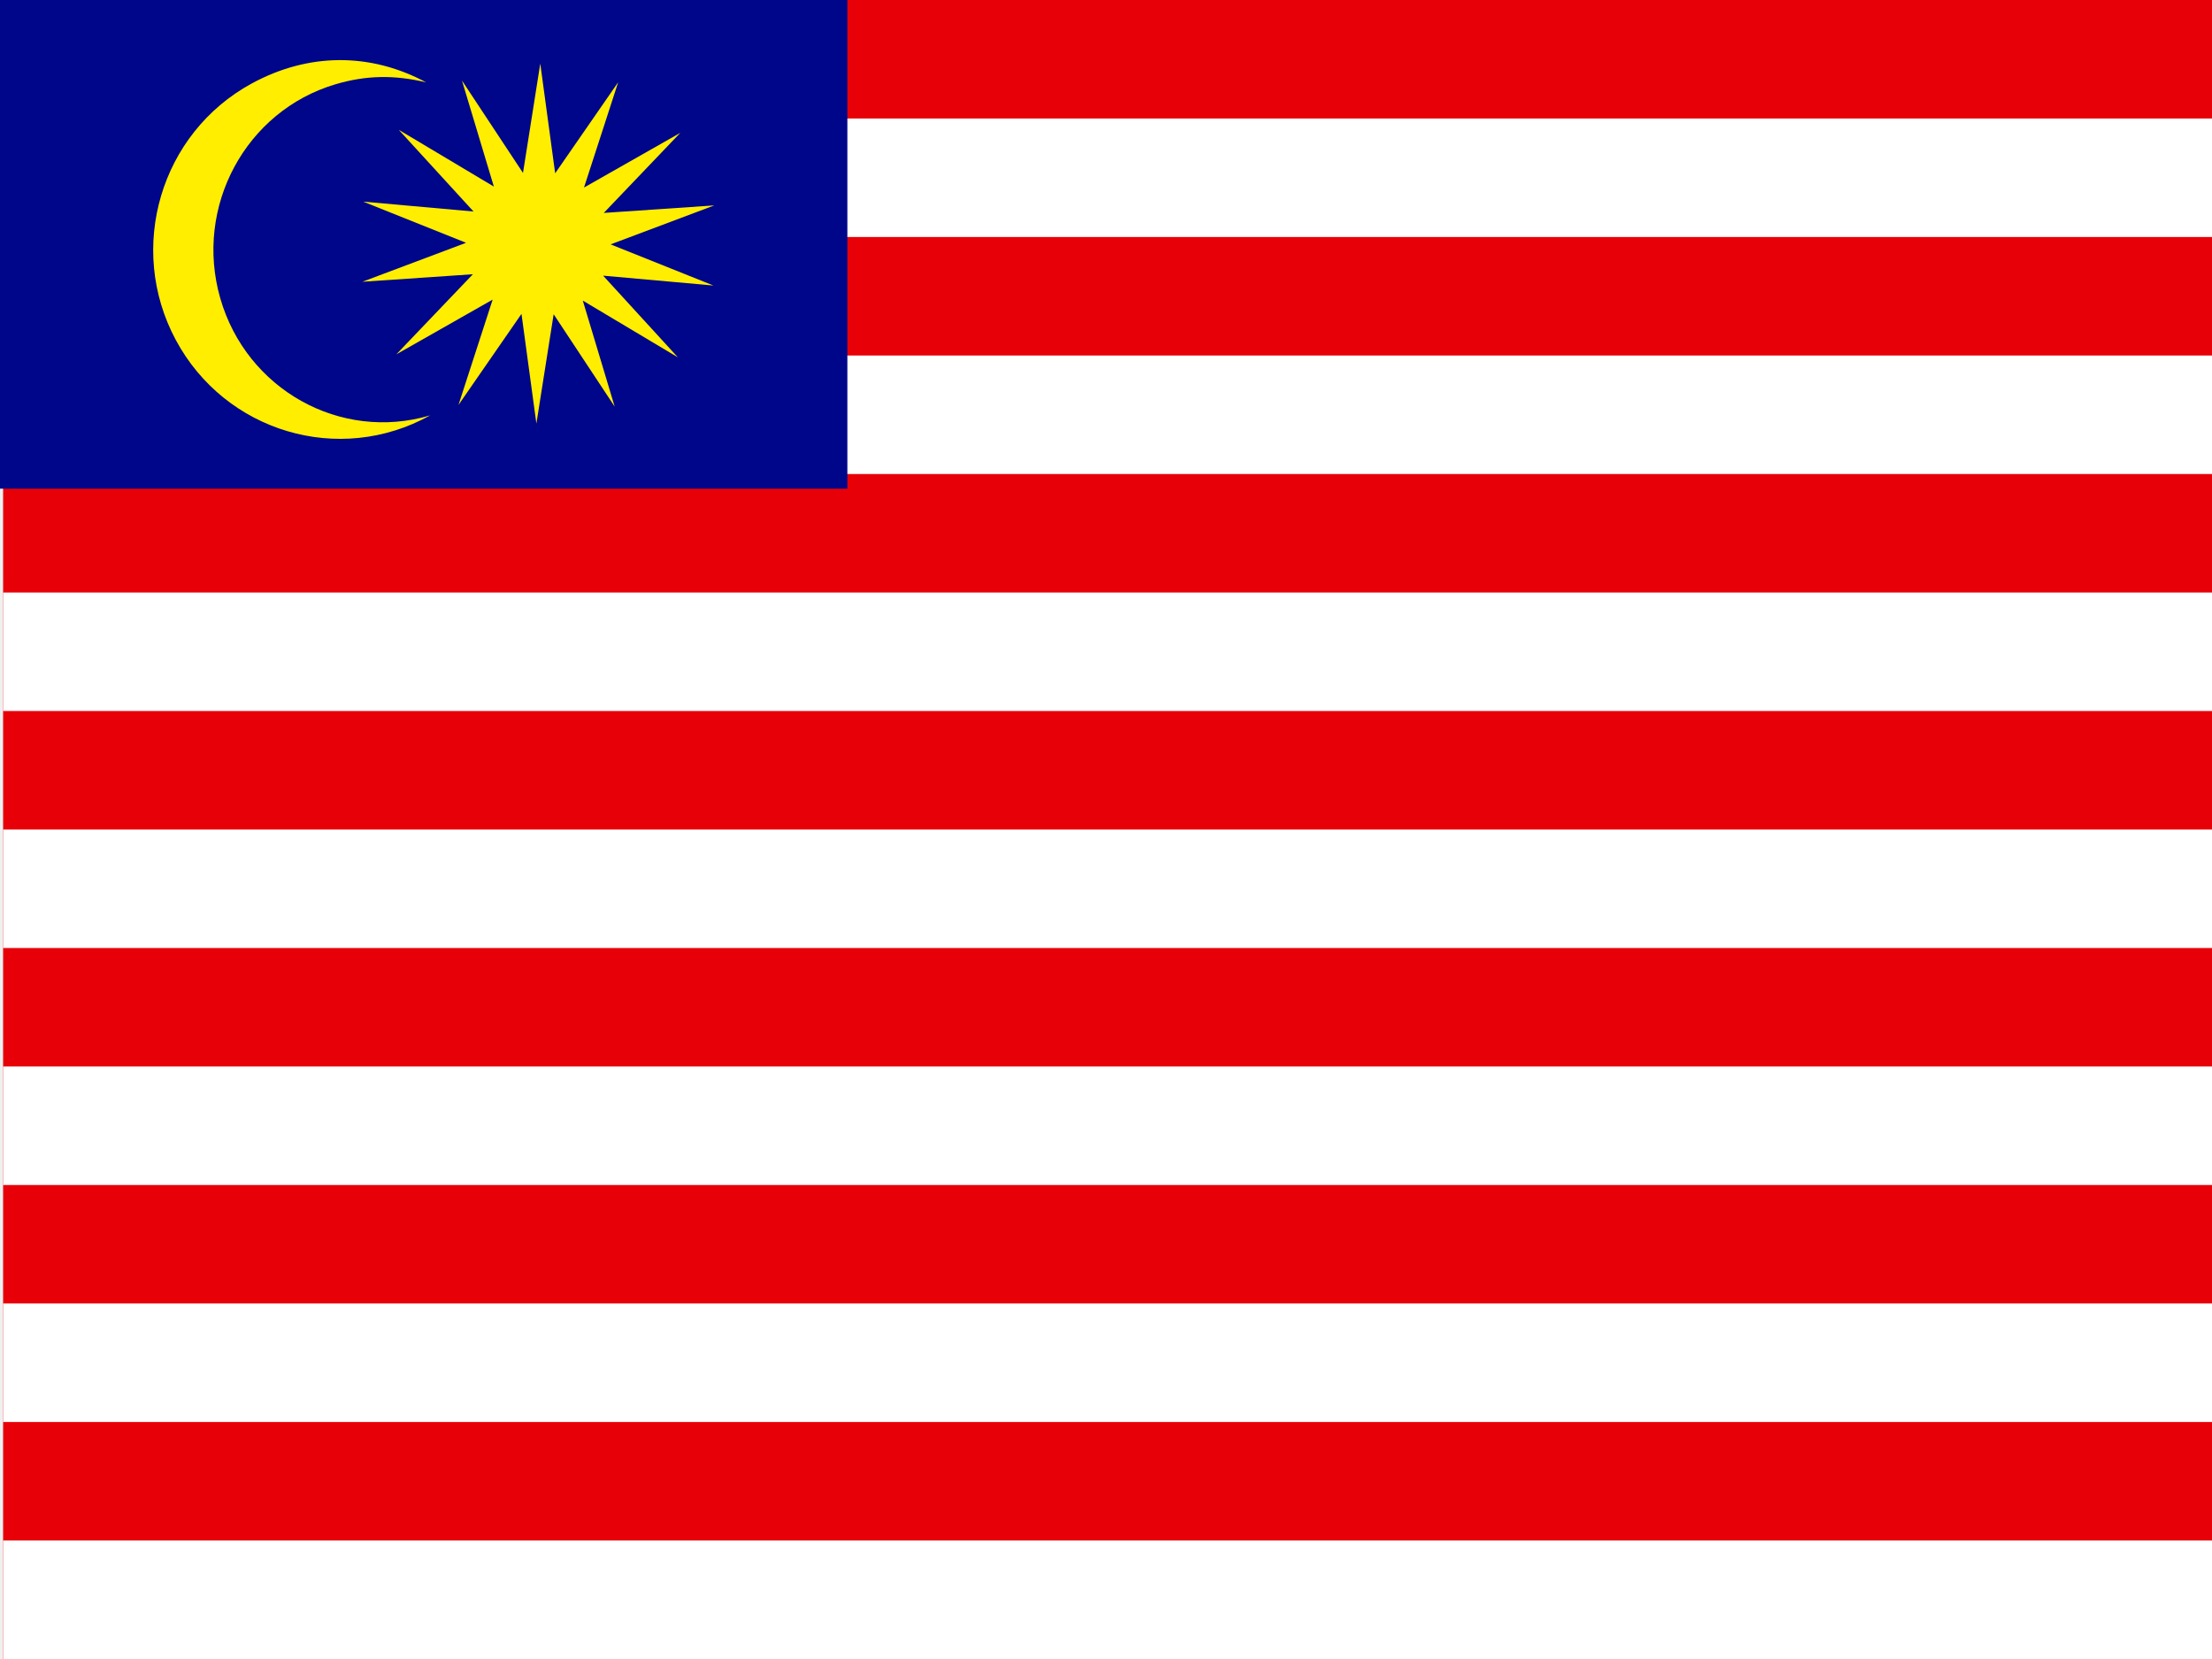
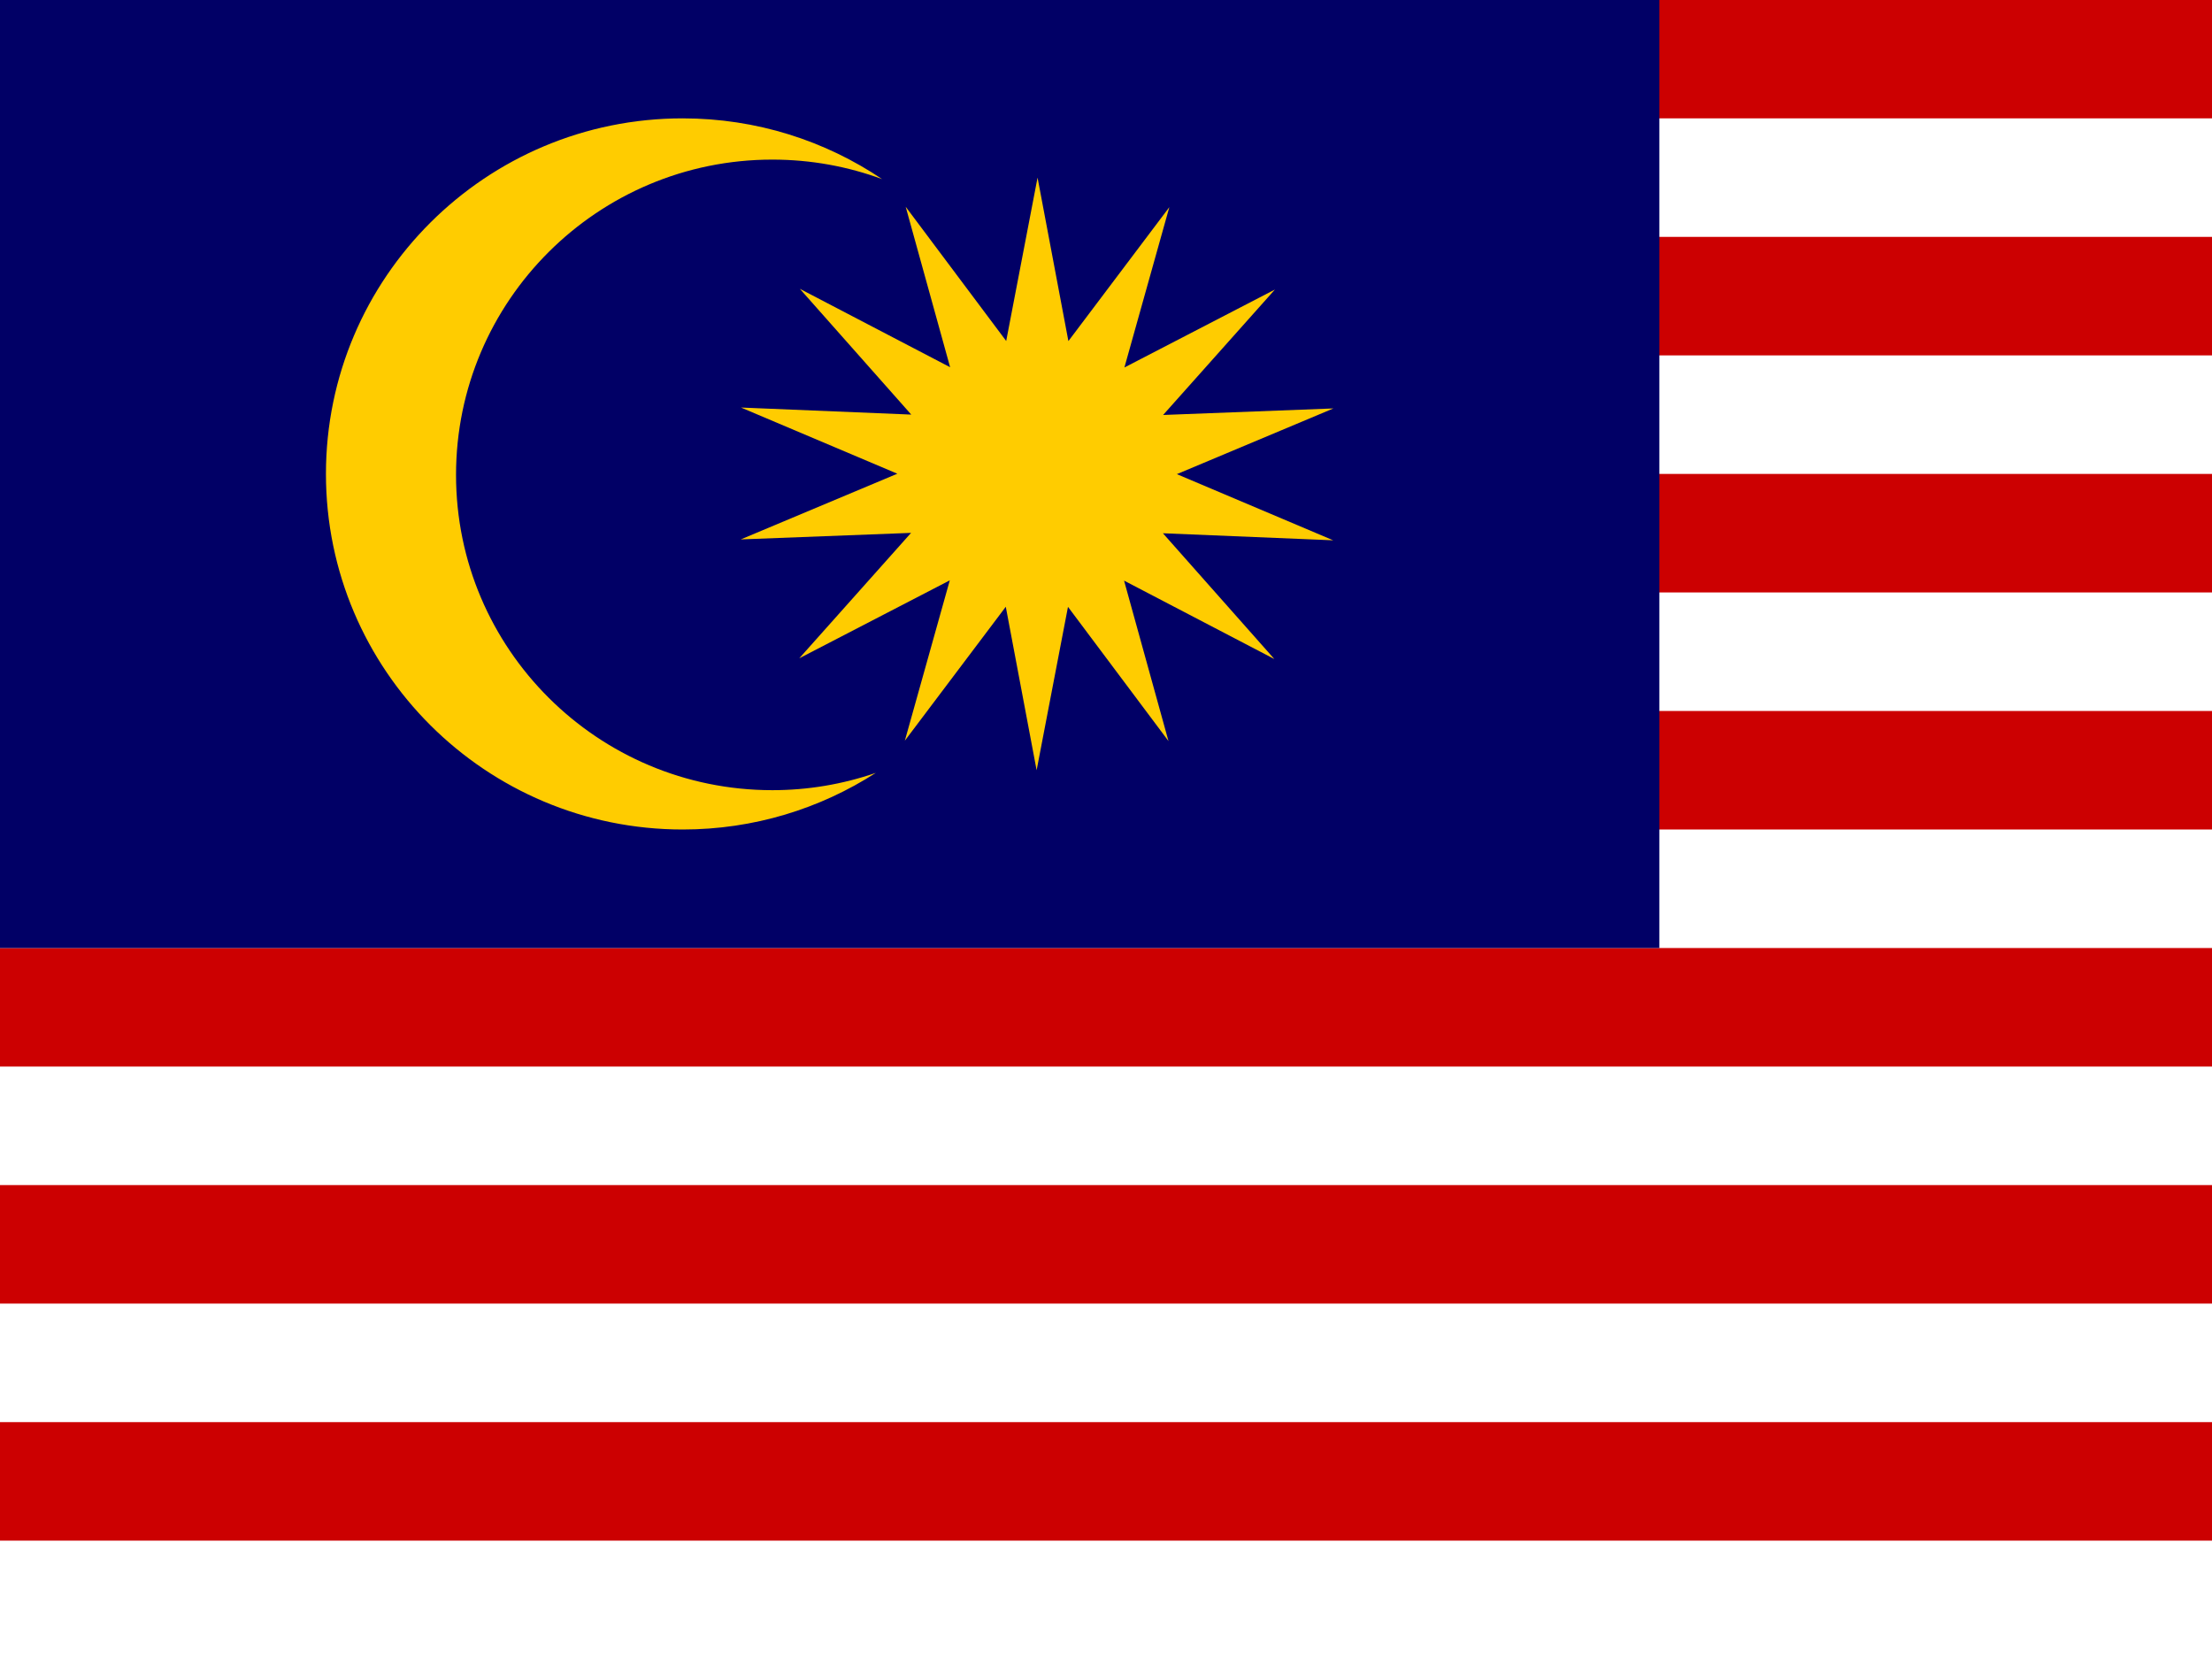
- <svg xmlns="http://www.w3.org/2000/svg" id="svg378" height="480" width="640" version="1" y="0" x="0">
-   <g id="flag" stroke-width="1pt" fill-rule="evenodd">
-     <rect id="rect149" height="480" width="640" y="-7.1136e-7" x=".901" fill="#e80008" />
-     <rect id="rect299" height="34.286" width="640" y="34.286" x=".901" fill="#fff" />
-     <rect id="rect300" height="34.286" width="640" y="102.86" x=".901" fill="#fff" />
-     <rect id="rect301" height="34.286" width="640" y="171.43" x=".901" fill="#fff" />
-     <rect id="rect302" height="34.286" width="640" y="240" x=".901" fill="#fff" />
-     <rect id="rect303" height="34.286" width="640" y="308.57" x=".901" fill="#fff" />
-     <rect id="rect304" height="34.286" width="640" y="377.14" x=".901" fill="#fff" />
-     <rect id="rect305" height="34.286" width="640" y="445.71" x=".901" fill="#fff" />
-     <rect id="rect298" height="141.39" width="245.17" y="5.3671e-8" x="0" fill="#000689" />
-     <g id="g4518" fill="#fe0" transform="matrix(.48288 0 0 .48288 0 7.6956)">
-       <path id="path297" d="m257.76 232.94c-54.627 30.397-122.92 9.857-152.44-45.2-29.517-55.058-9.138-123.89 45.49-153.64 33.777-18.395 70.875-18.76 104.58-0.667-19.02-4.578-36.004-4.332-54.459 1.151-53.759 15.97-84.662 73.362-68.979 128.11 15.683 54.745 72.042 86.214 125.8 70.244z" />
-       <polygon id="polygon291" transform="matrix(.84992 0 0 .84992 34.931 -42.019)" points="370.61 162.91 438.48 124.35 384.56 180.79 462.44 175.5 389.37 202.96 461.83 231.98 384.09 225.02 436.78 282.6 369.76 242.6 392.24 317.34 349.22 252.22 337.04 329.31 337.04 329.31 326.54 251.97 282.12 316.16 306.21 241.91 238.34 280.47 292.26 224.03 214.38 229.32 287.45 201.86 214.99 172.84 292.73 179.8 240.04 122.22 307.06 162.22 284.58 87.482 327.6 152.6 339.78 75.507 350.28 152.85 394.7 88.666" />
-     </g>
-   </g>
+ <svg xmlns="http://www.w3.org/2000/svg" xmlns:xlink="http://www.w3.org/1999/xlink" height="480" width="640" version="1">
+   <path fill="#cc0001" d="M0-.05h640v480.1H0z" />
+   <path id="a" fill="#fff" d="M0 445.757h640v34.293H0z" />
+   <use height="100%" width="100%" transform="translate(0 -68.586)" xlink:href="#a" />
+   <use height="100%" width="100%" transform="translate(0 -137.17)" xlink:href="#a" />
+   <use height="100%" width="100%" transform="translate(0 -205.757)" xlink:href="#a" />
+   <use height="100%" width="100%" transform="translate(0 -274.343)" xlink:href="#a" />
+   <use height="100%" width="100%" transform="translate(0 -342.93)" xlink:href="#a" />
+   <use height="100%" width="100%" transform="translate(0 -411.514)" xlink:href="#a" />
+   <path fill="#010066" d="M0-.05h480.1v274.343H0z" />
+   <path d="M197.527 34.243c-56.976 0-103.222 46.09-103.222 102.878S140.55 240 197.527 240c20.585 0 39.764-6.023 55.872-16.386a91.574 91.574 0 0 1-29.93 5.007c-50.52 0-91.525-40.866-91.525-91.22 0-50.356 41.004-91.223 91.526-91.223 11.167 0 21.862 1.994 31.757 5.647-16.474-11.096-36.334-17.58-57.7-17.58z" fill="#fc0" />
+   <path d="M368.706 190.678l-43.48-22.686 12.855 46.43L309 175.58l-9.073 47.272-8.923-47.298-29.205 38.75 13.002-46.39-43.552 22.555 32.353-36.292-49.273 1.892 45.296-19.01-45.235-19.145 49.267 2.04-32.238-36.39 43.48 22.686-12.856-46.428 29.08 38.838 9.074-47.27 8.923 47.297 29.206-38.75-13.003 46.39 43.552-22.555-32.353 36.293 49.273-1.892-45.296 19.01 45.234 19.145-49.266-2.04z" fill="#fc0" />
</svg>
